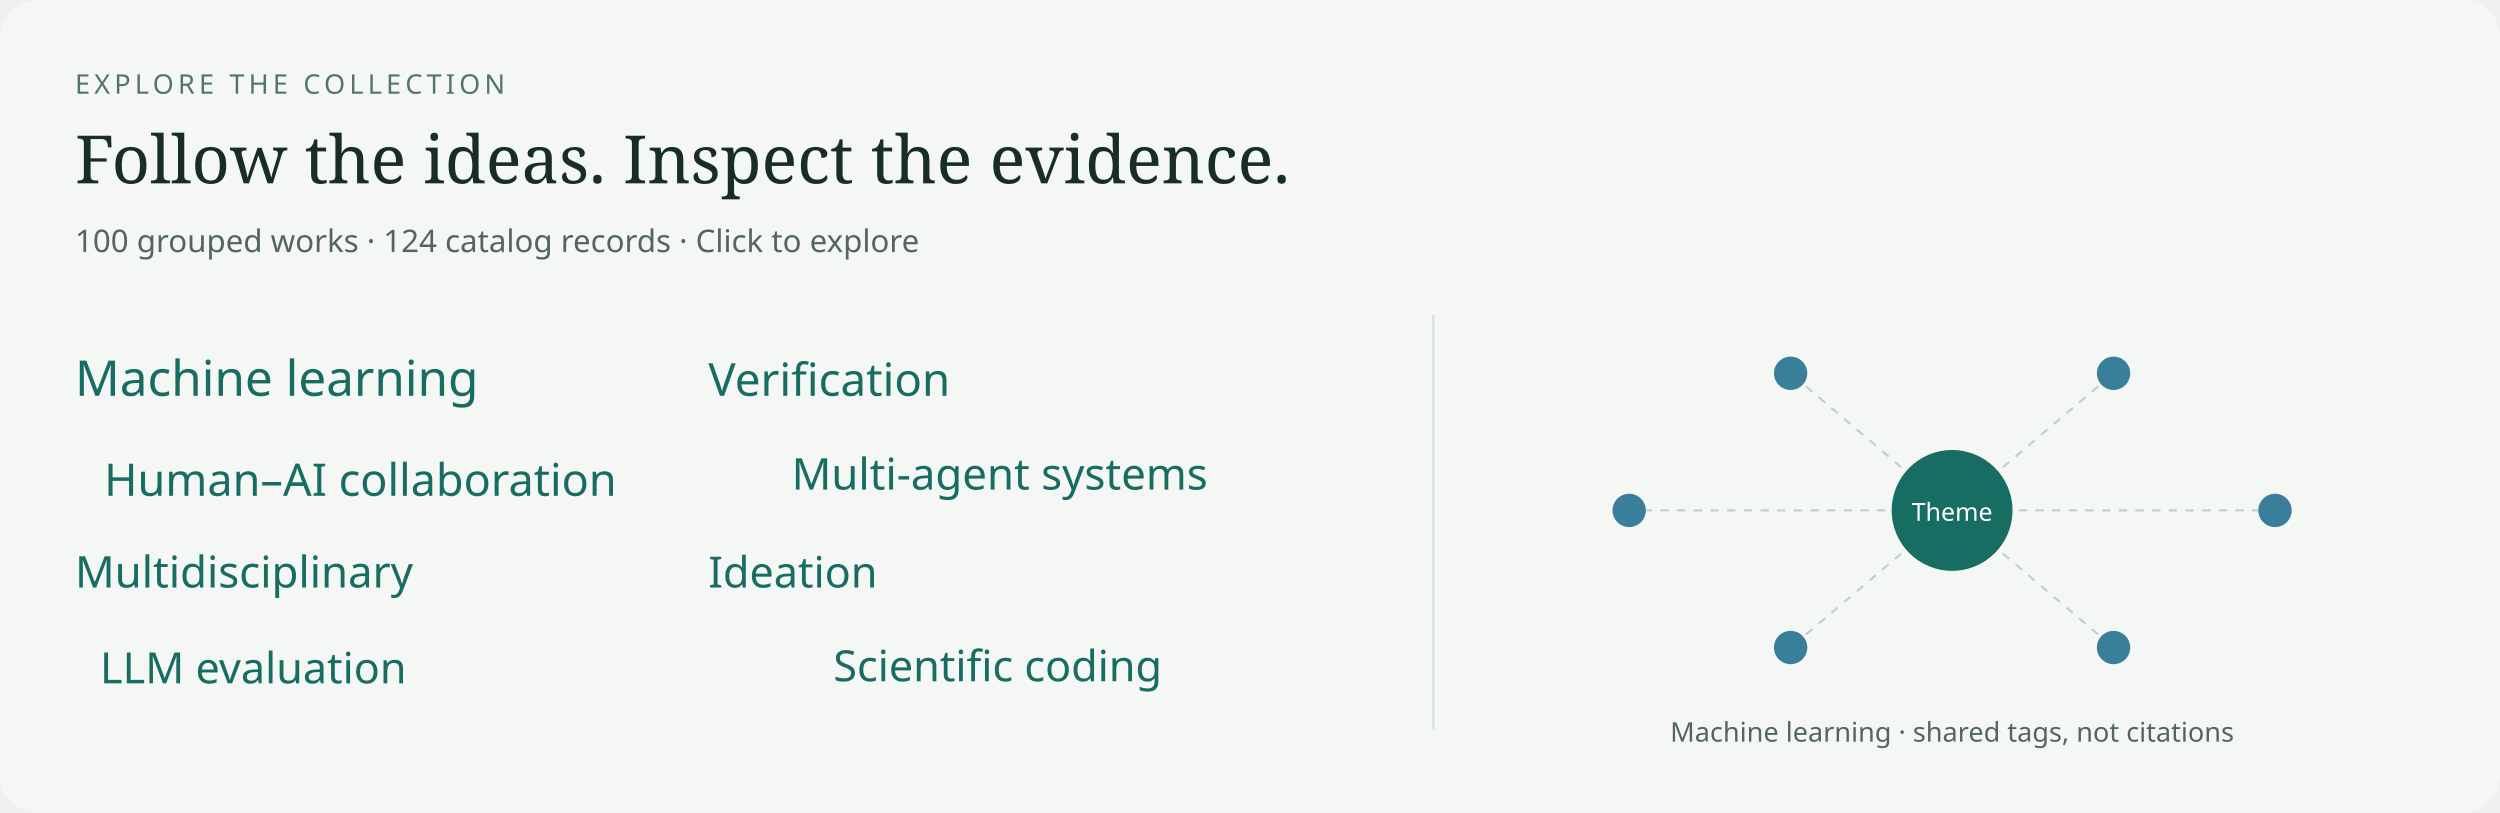
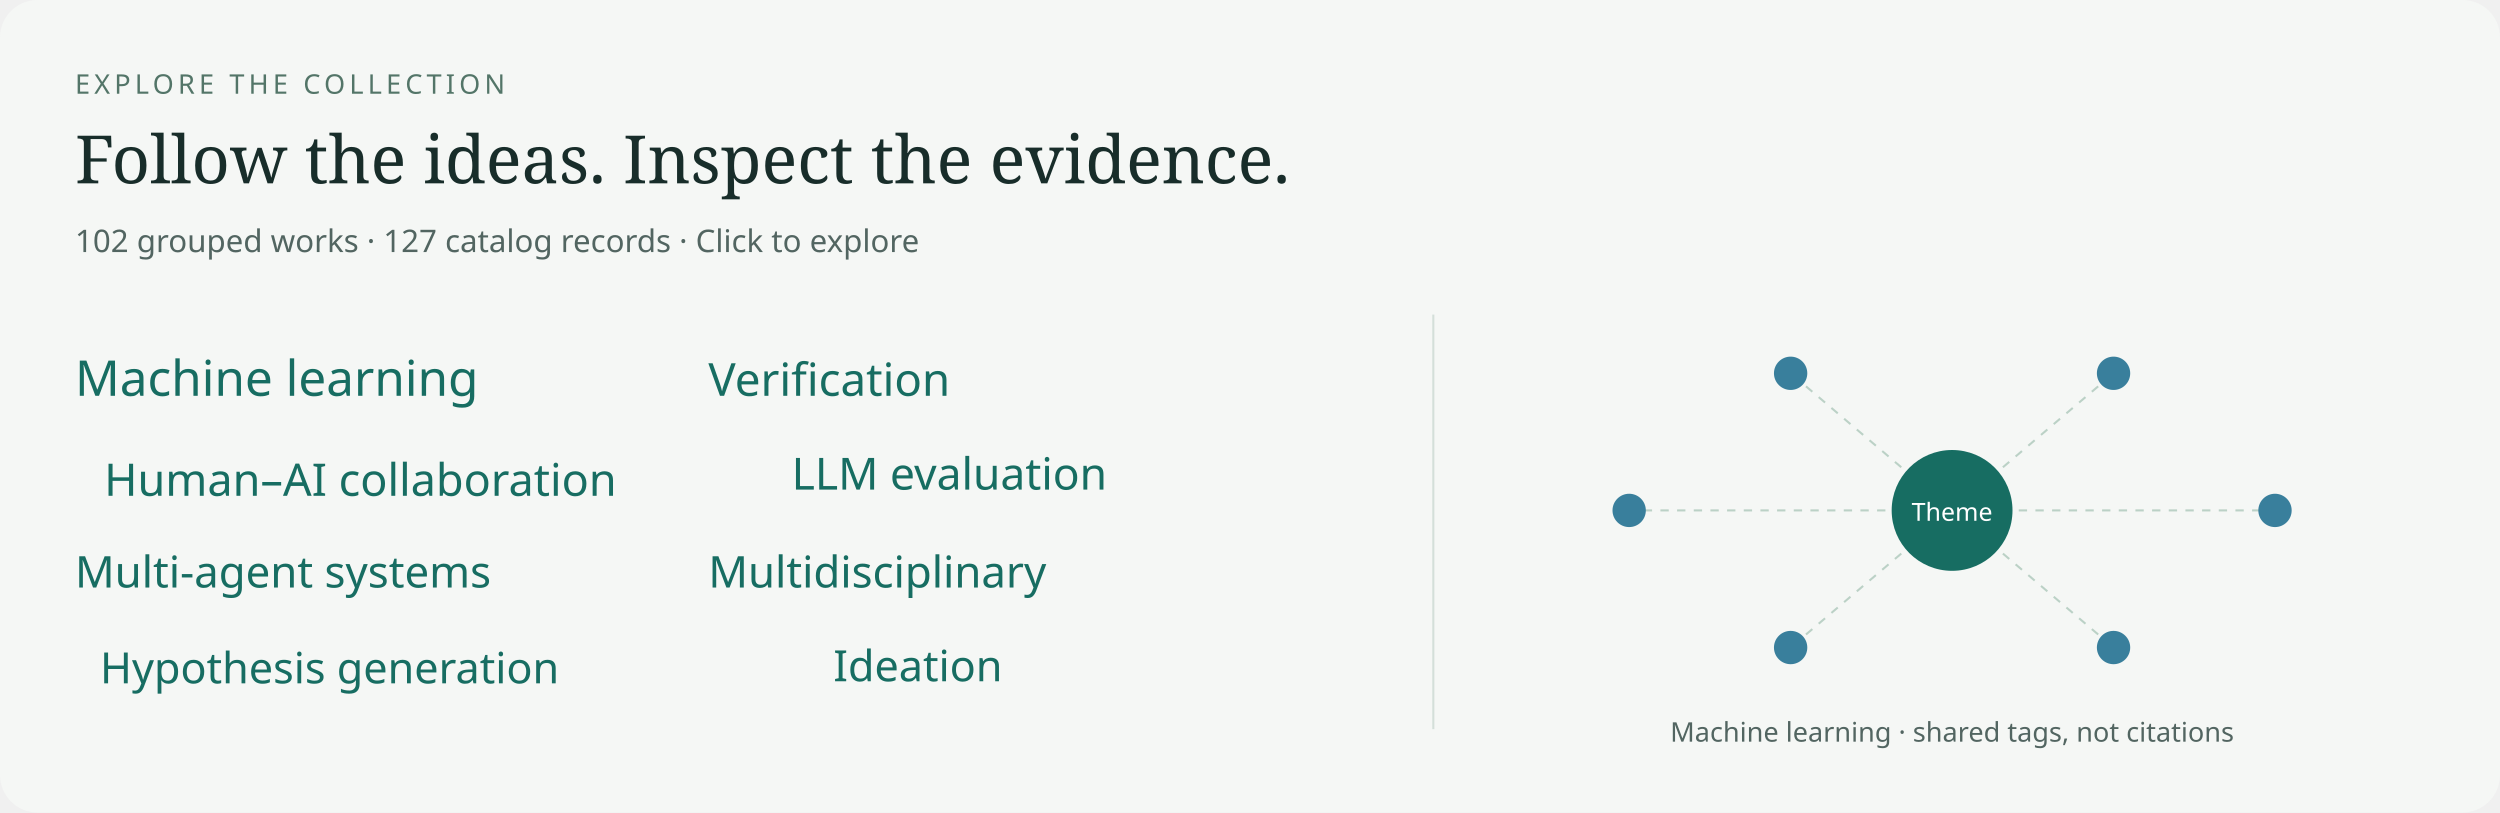
<svg xmlns="http://www.w3.org/2000/svg" width="1200" height="390" viewBox="0 0 1200 390" role="img" aria-labelledby="title desc">
  <rect width="1200" height="390" rx="18" fill="#f5f7f5" />
  <text x="36" y="45" font-family="system-ui,sans-serif" font-size="13" letter-spacing="2" fill="#537568">EXPLORE THE COLLECTION</text>
  <text x="36" y="88" font-family="Georgia,serif" font-size="32" fill="#182d2a">Follow the ideas. Inspect the evidence.</text>
-   <text x="36" y="121" font-family="system-ui,sans-serif" font-size="15" fill="#526561">100 grouped works · 124 catalog records · Click to explore</text>
+   <text x="36" y="121" font-family="system-ui,sans-serif" font-size="15" fill="#526561">102 grouped works · 127 catalog records · Click to explore</text>
  <line x1="688" y1="151" x2="688" y2="350" stroke="#d4dfd9" />
  <text x="36" y="190" font-family="system-ui,sans-serif" font-size="23.7" fill="#176d62">Machine learning</text>
  <text x="340" y="190" font-family="system-ui,sans-serif" font-size="21.9" fill="#176d62">Verification</text>
  <text x="50" y="238" font-family="system-ui,sans-serif" font-size="21.6" fill="#176d62">Human–AI collaboration</text>
-   <text x="380" y="235" font-family="system-ui,sans-serif" font-size="21.0" fill="#176d62">Multi-agent systems</text>
-   <text x="36" y="282" font-family="system-ui,sans-serif" font-size="21.0" fill="#176d62">Multidisciplinary</text>
-   <text x="340" y="282" font-family="system-ui,sans-serif" font-size="20.7" fill="#176d62">Ideation</text>
-   <text x="48" y="328" font-family="system-ui,sans-serif" font-size="20.7" fill="#176d62">LLM evaluation</text>
-   <text x="400" y="327" font-family="system-ui,sans-serif" font-size="20.7" fill="#176d62">Scientific coding</text>
+   <text x="380" y="235" font-family="system-ui,sans-serif" font-size="21.3" fill="#176d62">LLM evaluation</text>
+   <text x="36" y="282" font-family="system-ui,sans-serif" font-size="21.0" fill="#176d62">Multi-agent systems</text>
+   <text x="340" y="282" font-family="system-ui,sans-serif" font-size="21.0" fill="#176d62">Multidisciplinary</text>
+   <text x="48" y="328" font-family="system-ui,sans-serif" font-size="20.7" fill="#176d62">Hypothesis generation</text>
+   <text x="400" y="327" font-family="system-ui,sans-serif" font-size="20.7" fill="#176d62">Ideation</text>
  <line x1="937" y1="245" x2="1092.0" y2="245.0" stroke="#bbd1c6" stroke-dasharray="4 4" />
  <circle cx="1092.0" cy="245.0" r="8" fill="#397f9c" />
  <line x1="937" y1="245" x2="1014.5" y2="310.818" stroke="#bbd1c6" stroke-dasharray="4 4" />
  <circle cx="1014.5" cy="310.818" r="8" fill="#397f9c" />
  <line x1="937" y1="245" x2="859.5" y2="310.818" stroke="#bbd1c6" stroke-dasharray="4 4" />
  <circle cx="859.5" cy="310.818" r="8" fill="#397f9c" />
  <line x1="937" y1="245" x2="782.0" y2="245.0" stroke="#bbd1c6" stroke-dasharray="4 4" />
  <circle cx="782.0" cy="245.0" r="8" fill="#397f9c" />
  <line x1="937" y1="245" x2="859.5" y2="179.182" stroke="#bbd1c6" stroke-dasharray="4 4" />
  <circle cx="859.5" cy="179.182" r="8" fill="#397f9c" />
  <line x1="937" y1="245" x2="1014.5" y2="179.182" stroke="#bbd1c6" stroke-dasharray="4 4" />
  <circle cx="1014.5" cy="179.182" r="8" fill="#397f9c" />
  <circle cx="937" cy="245" r="29" fill="#176d62" />
  <text x="937" y="250" text-anchor="middle" font-family="system-ui,sans-serif" font-size="12" fill="white">Theme</text>
  <text x="937" y="356" text-anchor="middle" font-family="system-ui,sans-serif" font-size="13" fill="#526561">Machine learning · shared tags, not citations</text>
</svg>
